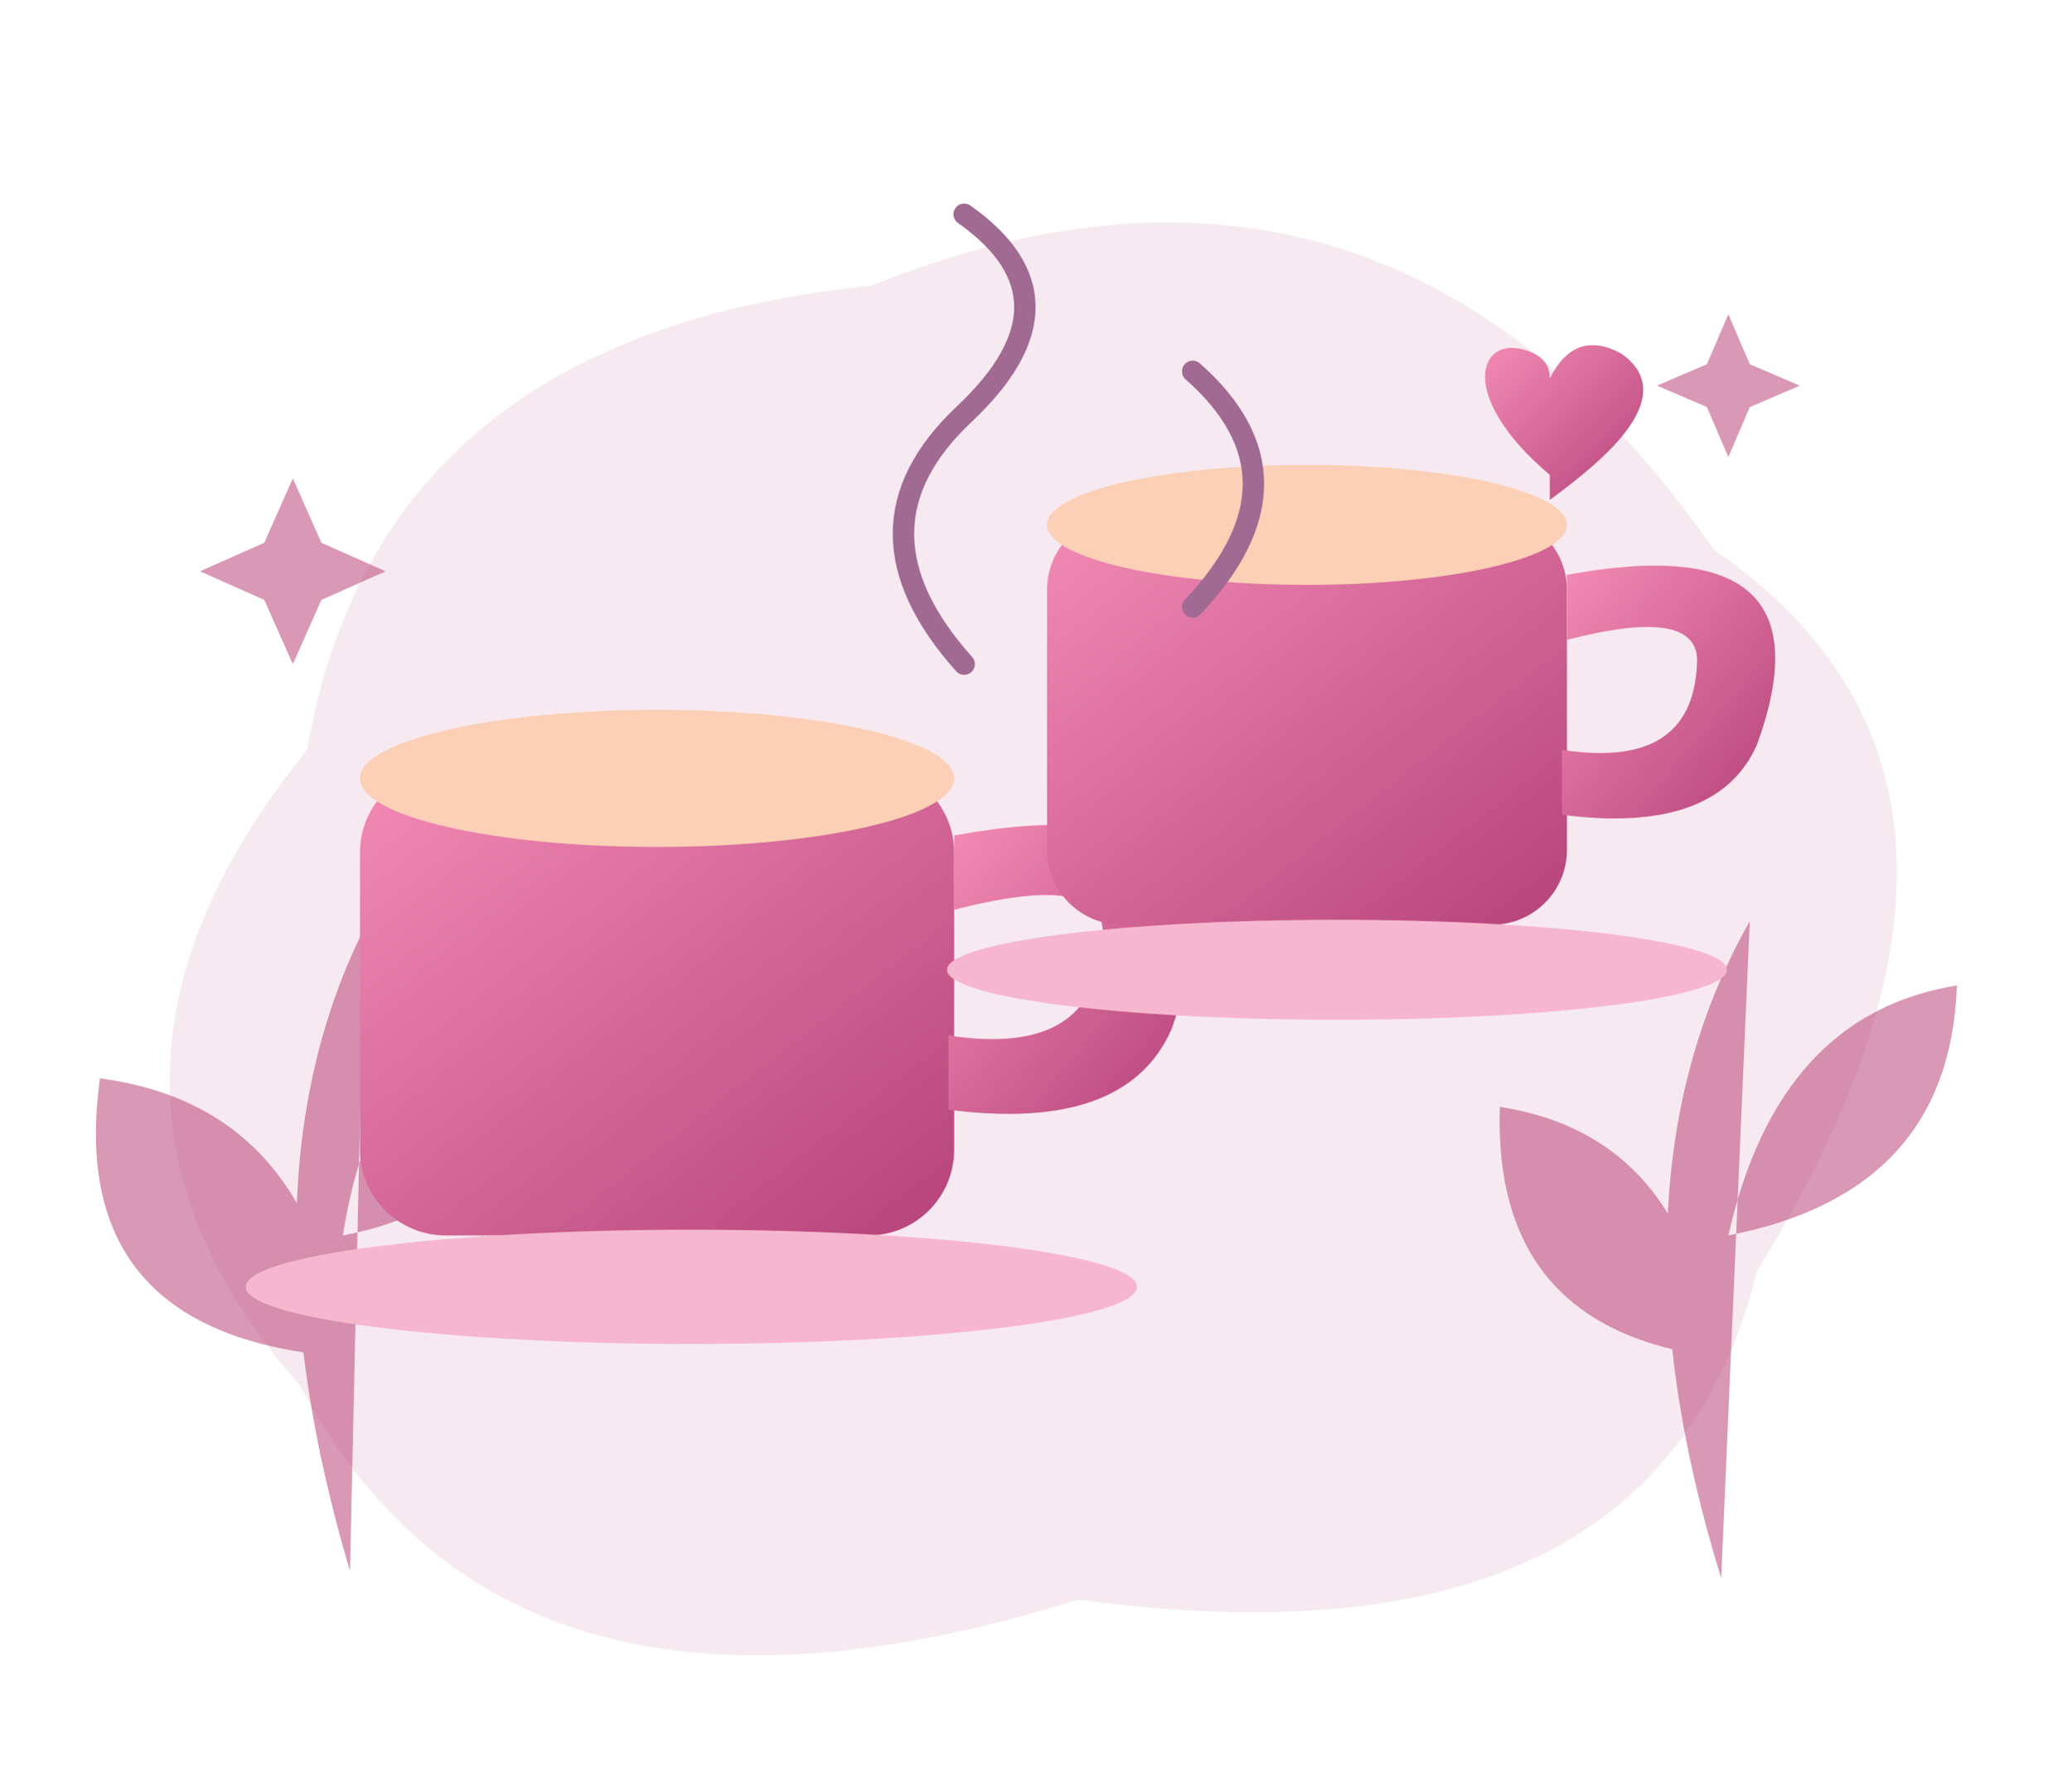
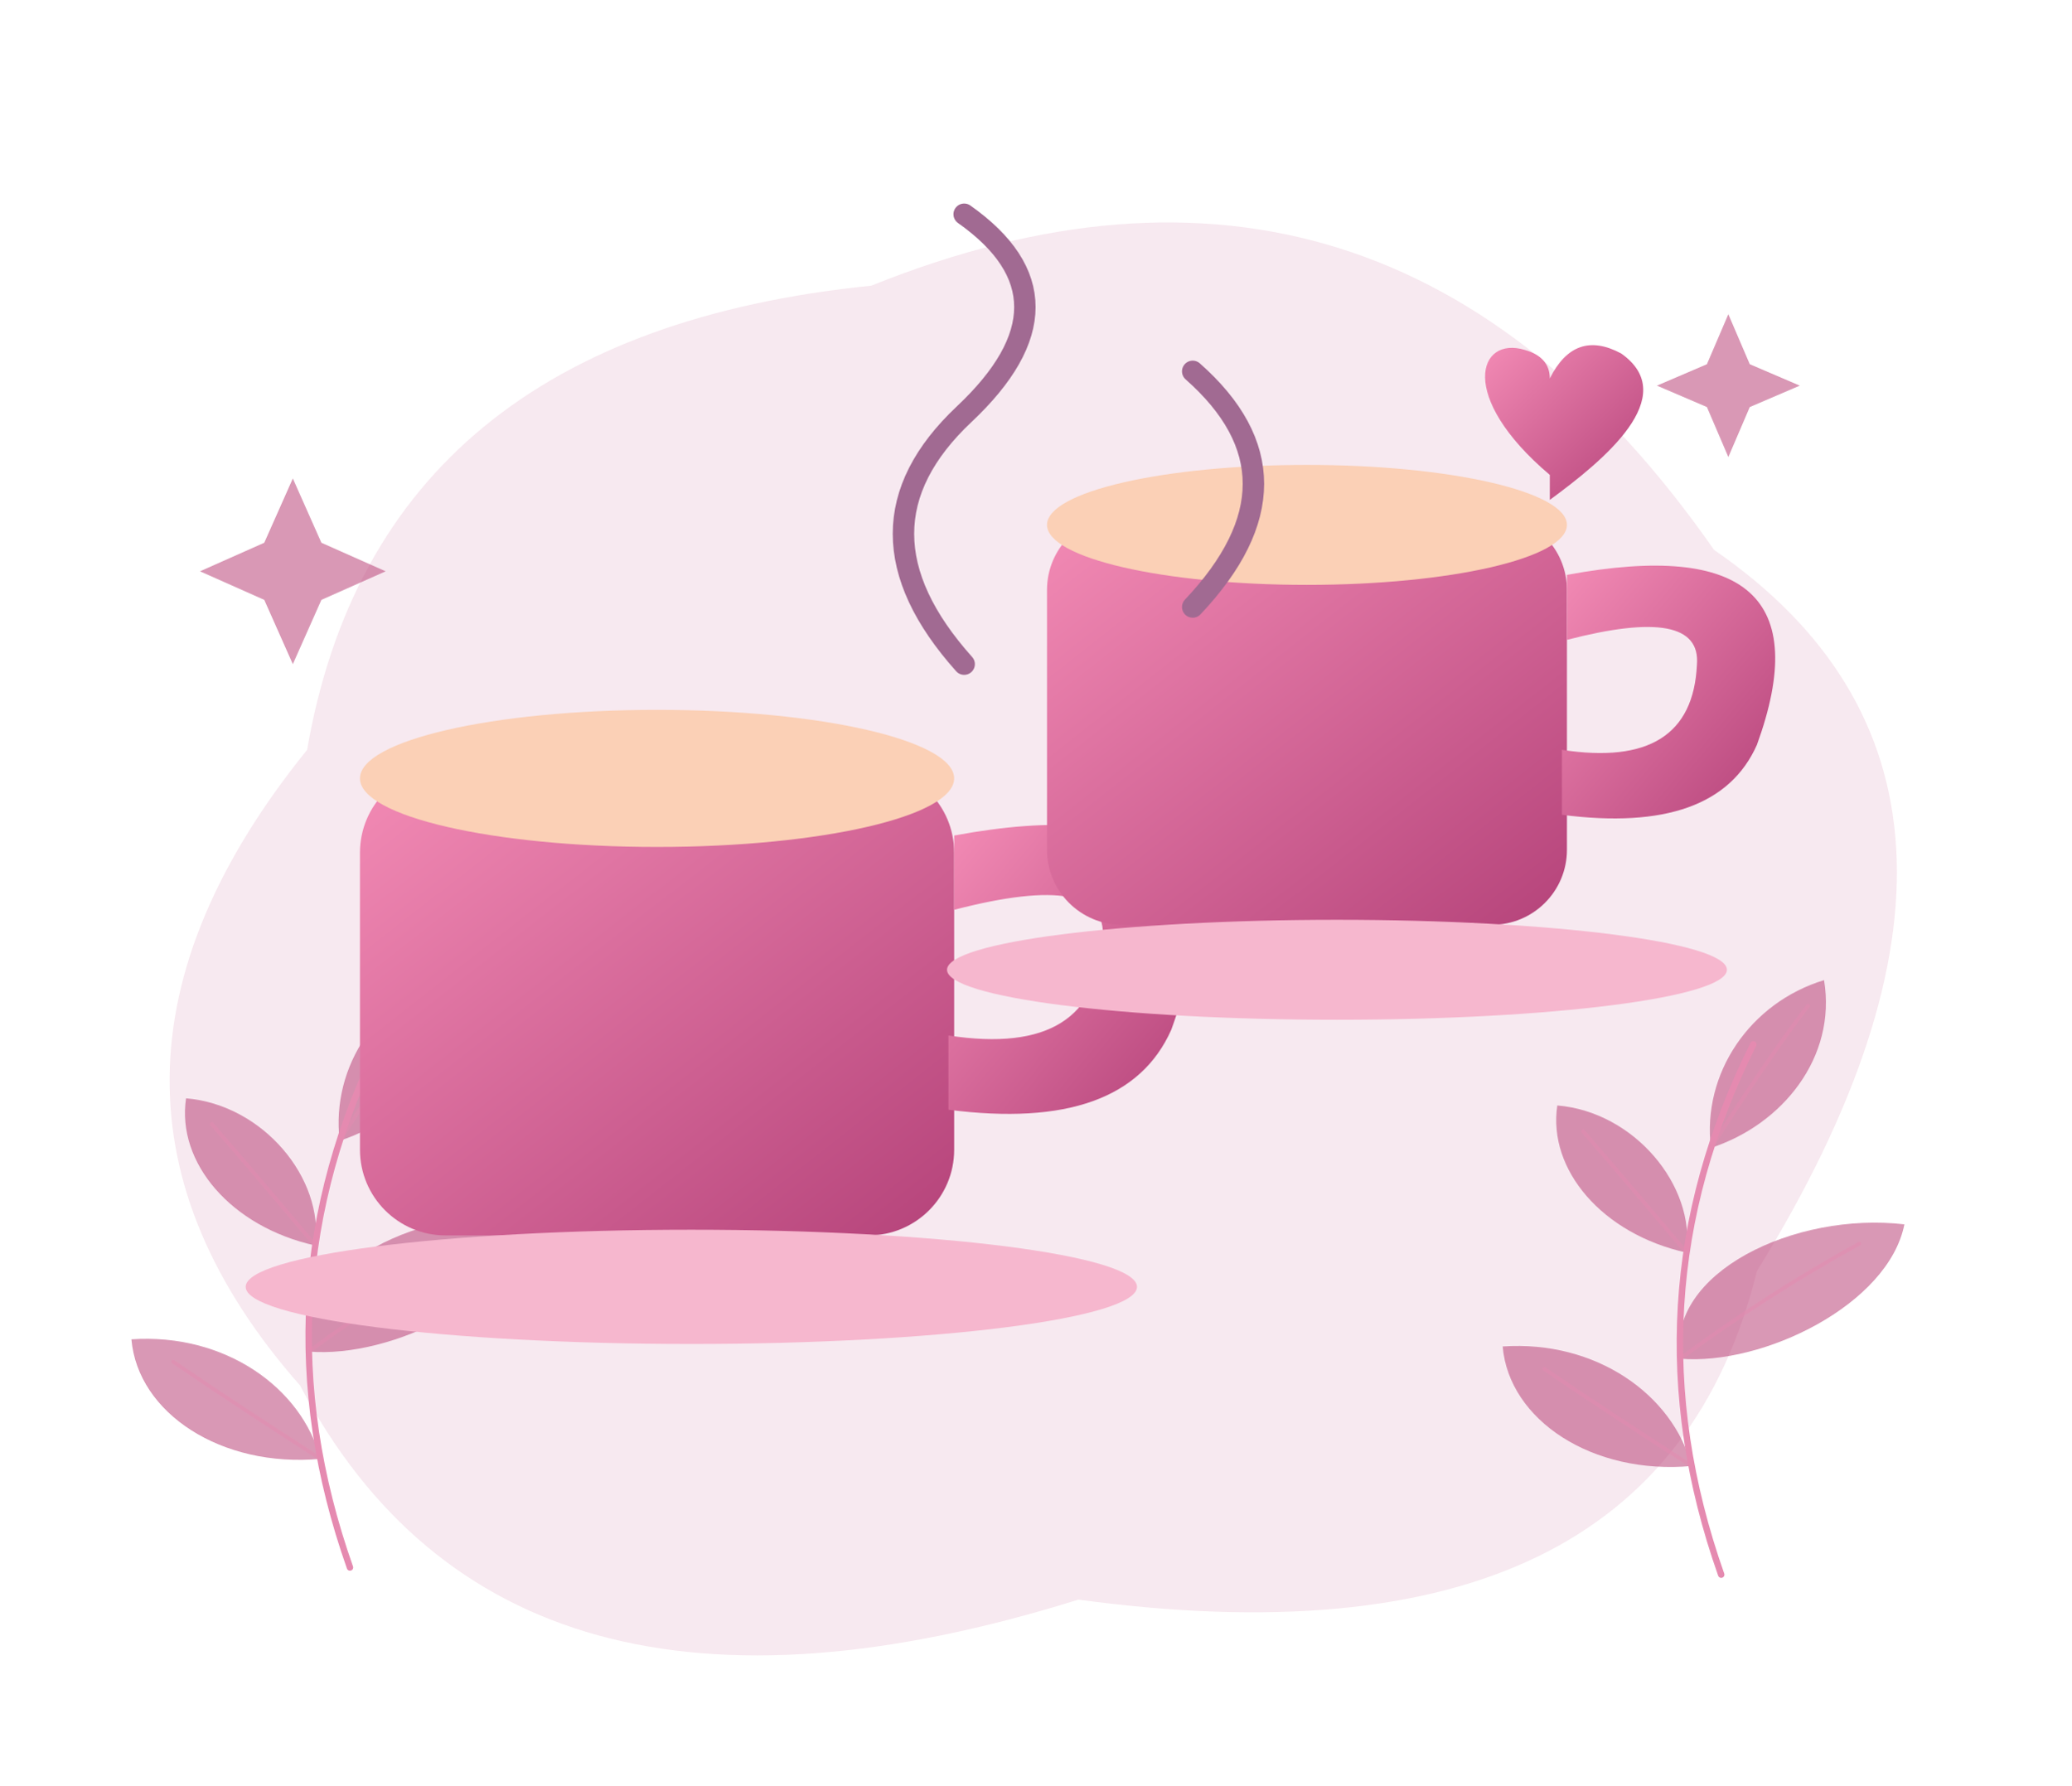
<svg xmlns="http://www.w3.org/2000/svg" viewBox="0 0 290 250" role="img">
  <defs>
    <linearGradient id="rose" x2="1" y2="1">
      <stop stop-color="#f38bb5" />
      <stop offset="1" stop-color="#b5437a" />
    </linearGradient>
    <linearGradient id="violet" x2="1" y2="1">
      <stop stop-color="#c0a1f5" />
      <stop offset="1" stop-color="#7654b5" />
    </linearGradient>
    <linearGradient id="paper" x2="1" y2="1">
      <stop stop-color="#e7c4df" />
      <stop offset="1" stop-color="#aa769e" />
    </linearGradient>
    <linearGradient id="mint" x2="1" y2="1">
      <stop stop-color="#9ccfb9" />
      <stop offset="1" stop-color="#468e83" />
    </linearGradient>
    <linearGradient id="blue" x2="1" y2="1">
      <stop stop-color="#d4eaff" />
      <stop offset="1" stop-color="#8eafea" />
    </linearGradient>
    <linearGradient id="amber" x2="1" y2="1">
      <stop stop-color="#ffe0a4" />
      <stop offset="1" stop-color="#eaaa65" />
    </linearGradient>
    <linearGradient id="peach" x2="1" y2="1">
      <stop stop-color="#ffdbbf" />
      <stop offset="1" stop-color="#e79b9f" />
    </linearGradient>
  </defs>
  <path d="M42 194Q5 152 43 105Q53 47 122 40Q194 11 240 77Q288 110 246 178Q232 235 151 224Q71 249 42 194Z" fill="#bc477f" opacity=".12" />
-   <g opacity=".55">
-     <path d="M49 220Q33 166 51 130M48 190q-39-3-34-39q30 4 34 39M48 173q27-5 30-35q-25 3-30 35M241 221q-17-55 4-92m-5 61q-31-4-30-35q26 4 30 35m2-17q31-6 32-35q-25 4-32 35" fill="#b94378" />
-     <path d="m41 67 4 9 9 4-9 4-4 9-4-9-9-4 9-4Zm201-23 3 7 7 3-7 3-3 7-3-7-7-3 7-3Z" fill="#b94378" />
+   <g transform="translate(13 134) scale(.45)" data-botanical-branch="connected">
+     <g fill="#b94378" opacity="0.55">
+       <path d="M70.8 156.2C40 159 14 142 12 119C41 117 65 134 70.8 156.2Z" />
+       <path d="M67.2 122.8C63 96 103 77 137 81C132 106 93 125 67.2 122.8Z" />
+       <path d="M69.2 89.8C43 84 26 64 29 44C53 46 72 69 69.2 89.8Z" />
+       <path d="M76.8 57.2C74 34 89 12 112 5C116 29 99 50 76.8 57.2Z" />
+     </g>
+     <path d="M80 190Q50 105 90 25" fill="none" stroke="#e58ab0" stroke-width="2" stroke-linecap="round" />
+     <g fill="none" stroke="#e58ab0" stroke-width="1.2" stroke-linecap="round" opacity=".45">
+       <path d="M70.8 156.2Q44 139 25 126" />
+       <path d="M67.2 122.8Q94 103 123 87" />
+       <path d="M69.2 89.8Q50 67 37 52" />
+       <path d="M76.8 57.2Q94 30 107 13" />
+     </g>
+   </g>
+   <g transform="translate(205 135) scale(.45)" data-botanical-branch="connected">
+     <g fill="#b94378" opacity="0.55">
+       <path d="M70.8 156.2C40 159 14 142 12 119C41 117 65 134 70.8 156.2Z" />
+       <path d="M67.2 122.8C63 96 103 77 137 81C132 106 93 125 67.2 122.8Z" />
+       <path d="M69.2 89.8C43 84 26 64 29 44C53 46 72 69 69.2 89.8Z" />
+       <path d="M76.8 57.2C74 34 89 12 112 5C116 29 99 50 76.8 57.2Z" />
+     </g>
+     <path d="M80 190Q50 105 90 25" fill="none" stroke="#e58ab0" stroke-width="2" stroke-linecap="round" />
+     <g fill="none" stroke="#e58ab0" stroke-width="1.2" stroke-linecap="round" opacity=".45">
+       <path d="M70.8 156.2Q44 139 25 126" />
+       <path d="M67.2 122.8Q94 103 123 87" />
+       <path d="M69.2 89.8Q50 67 37 52" />
+       <path d="M76.8 57.2Q94 30 107 13" />
+     </g>
+   </g>
+   <g fill="#b94378" opacity=".55">
+     <path d="m41 67 4 9 9 4-9 4-4 9-4-9-9-4 9-4Zm201-23 3 7 7 3-7 3-3 7-3-7-7-3 7-3Z" />
  </g>
  <g transform="translate(-20 25) scale(.8)">
    <rect x="88" y="103" width="104" height="82" rx="15" fill="url(#rose)" />
    <ellipse cx="140" cy="105" rx="52" ry="12" fill="#fbd0b6" />
    <path d="M192 115q54-10 38 34q-8 18-39 14v-13q26 4 27-17q1-12-26-5Z" fill="url(#rose)" />
    <ellipse cx="146" cy="194" rx="78" ry="10" fill="#f6b7ce" />
  </g>
  <g transform="translate(85 0) scale(.7)">
    <rect x="88" y="103" width="104" height="82" rx="15" fill="url(#rose)" />
    <ellipse cx="140" cy="105" rx="52" ry="12" fill="#fbd0b6" />
    <path d="M192 115q54-10 38 34q-8 18-39 14v-13q26 4 27-17q1-12-26-5Z" fill="url(#rose)" />
    <ellipse cx="146" cy="194" rx="78" ry="10" fill="#f6b7ce" />
  </g>
  <path d="M135 93q-17-19 0-35t0-28M167 85q17-18 0-33" fill="none" stroke="#a16a92" stroke-width="3" stroke-linecap="round" stroke-linejoin="round" />
  <g transform="translate(217 62) scale(0.5)">
    <path d="M0 9C-26-13-20-30-7-26Q0-24 0-18Q7-32 20-25C37-13 15 5 0 16Z" fill="url(#rose)" />
  </g>
</svg>
